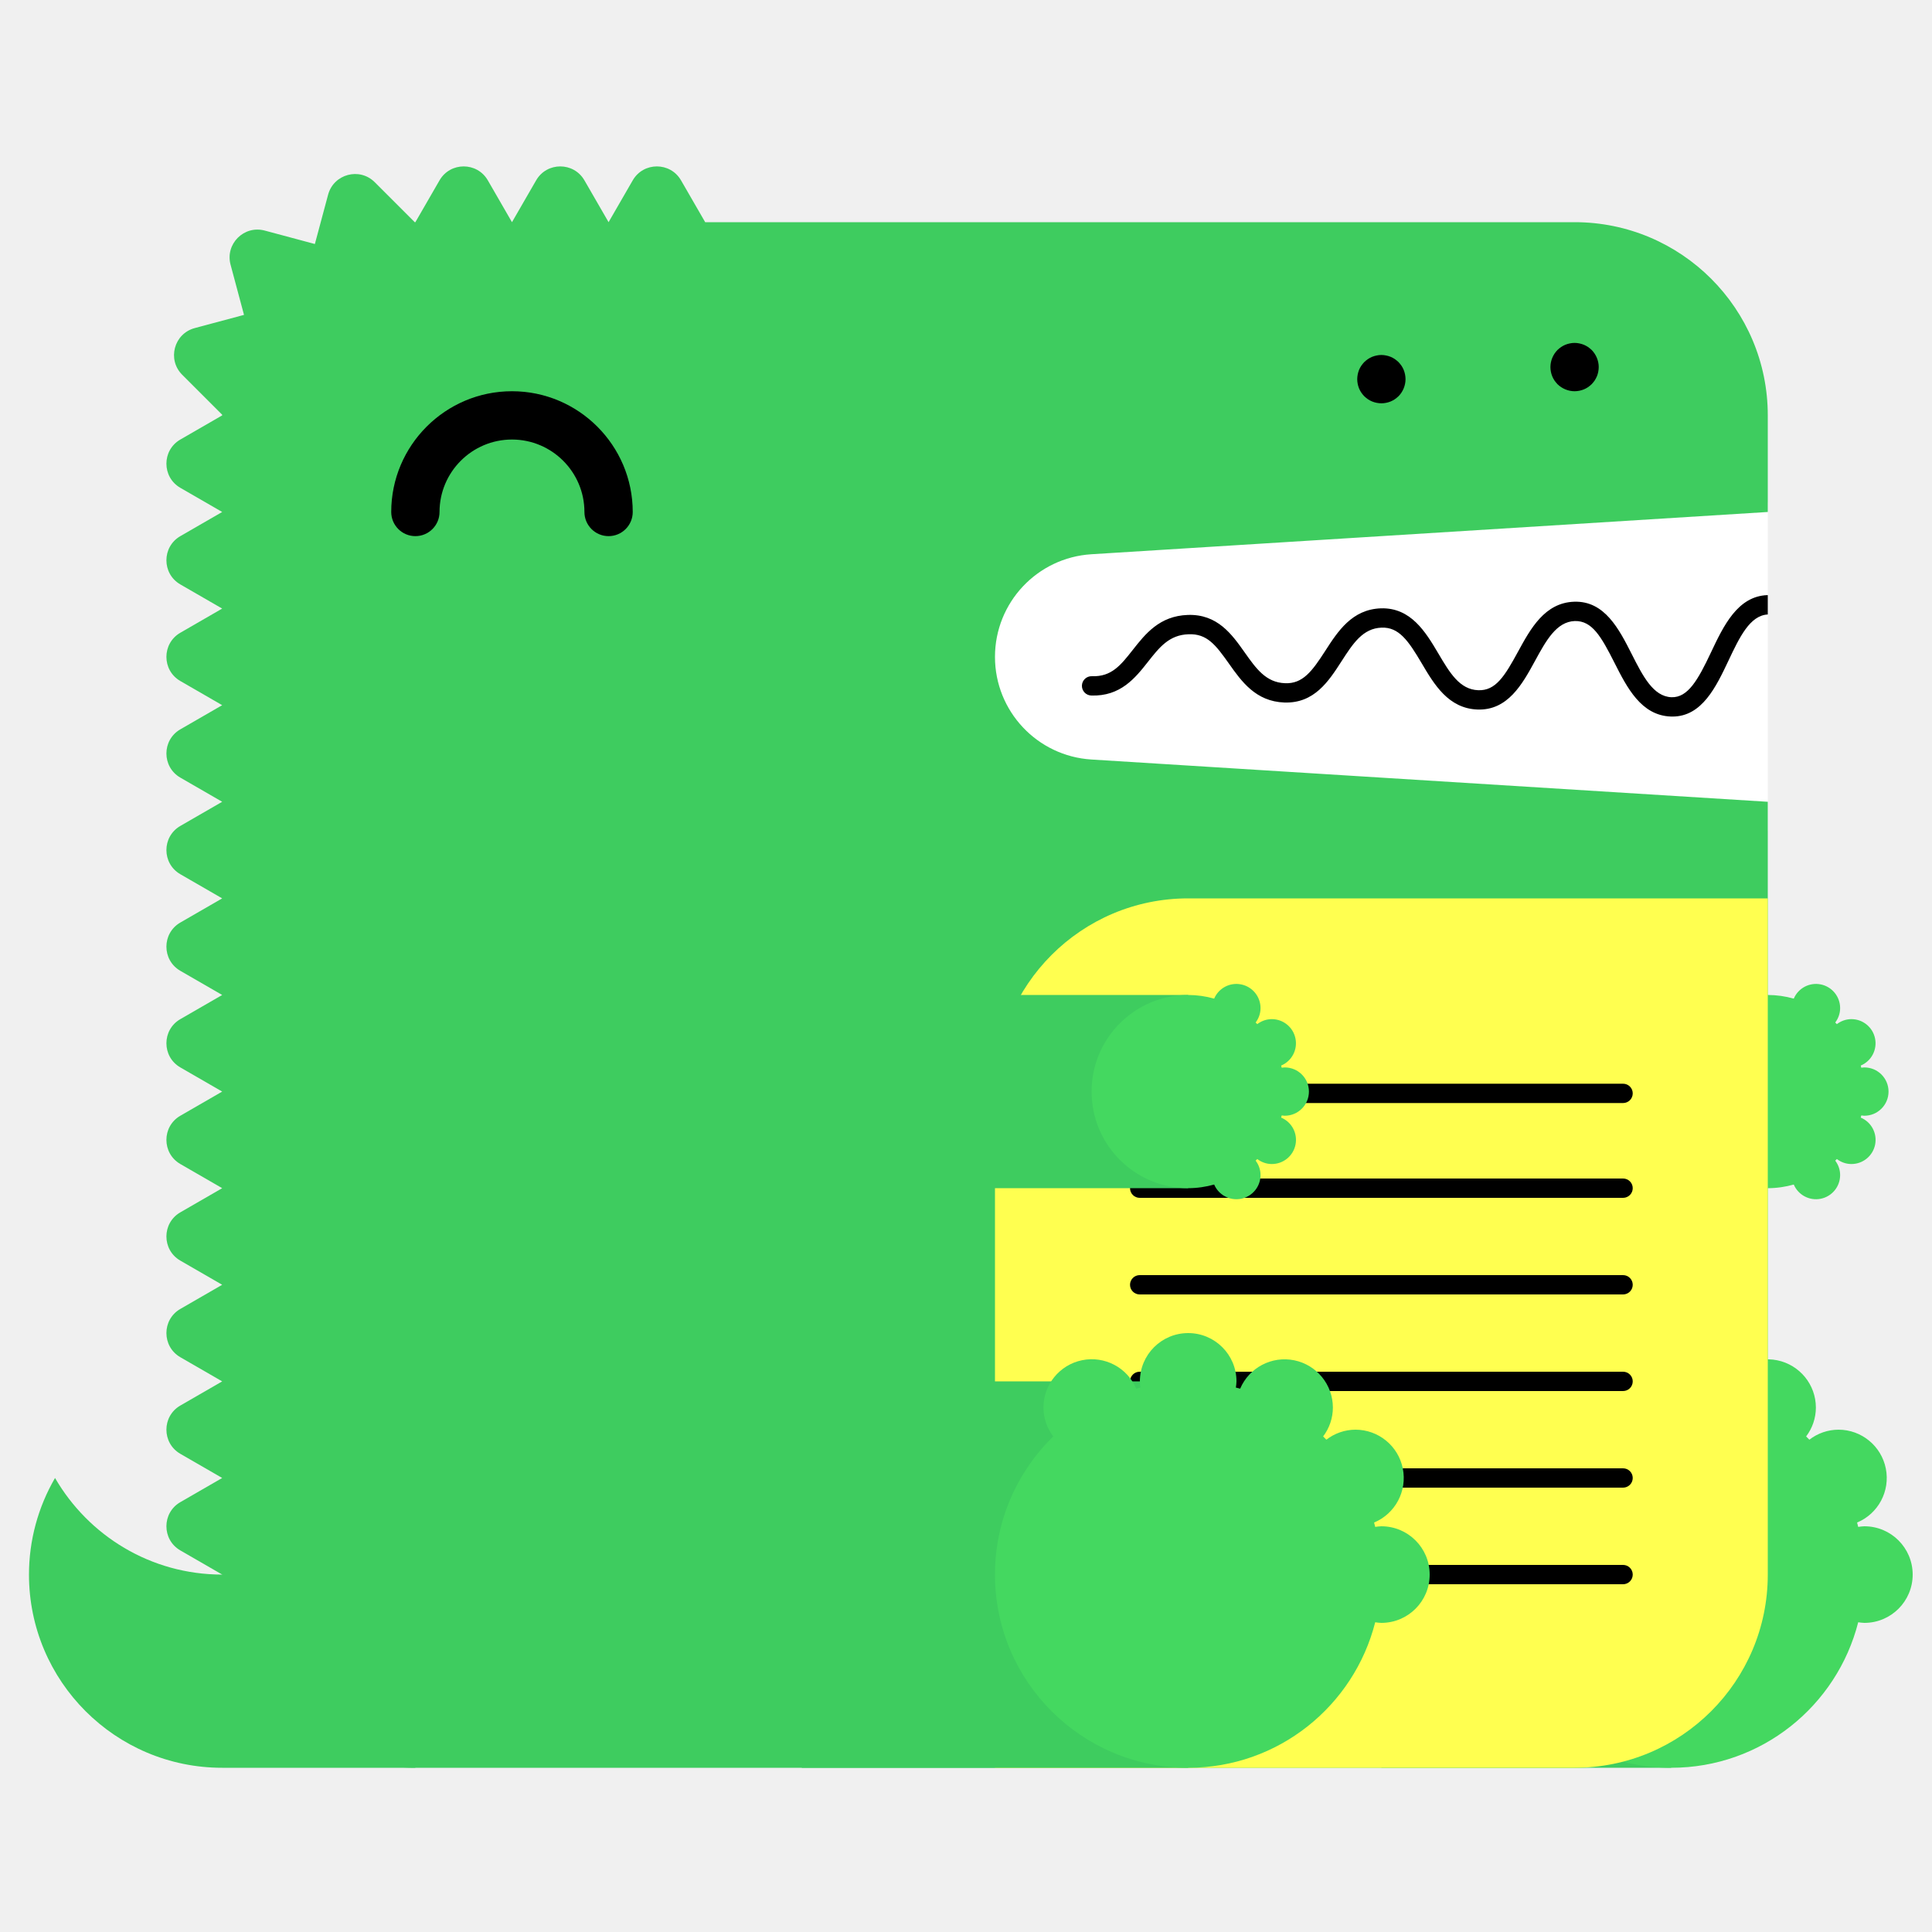
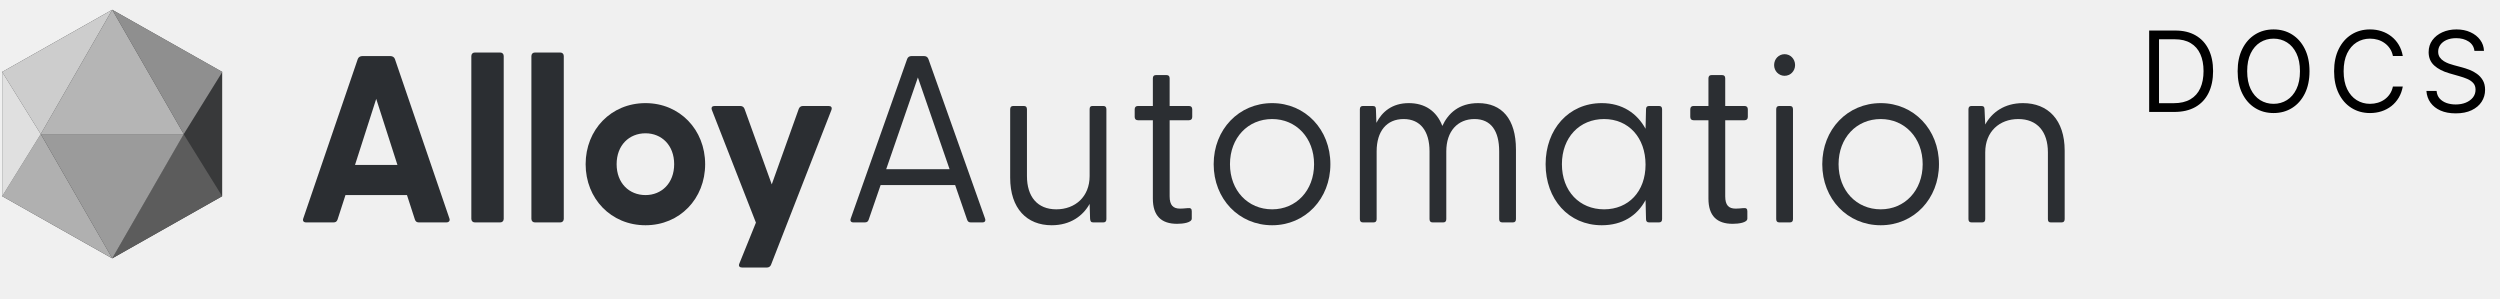
- <svg xmlns="http://www.w3.org/2000/svg" width="200" height="200" viewBox="0 0 200 200">
-   <g fill="none" fill-rule="evenodd">
-     <path fill="#FFF" d="M99 52h84v34H99z" />
-     <path d="M23 163c-7.398 0-13.843-4.027-17.303-10A19.886 19.886 0 0 0 3 163c0 11.046 8.954 20 20 20h20v-20H23z" fill="#3ECC5F" />
-     <path d="M112.98 57.376L183 53V43c0-11.046-8.954-20-20-20H73l-2.5-4.33c-1.112-1.925-3.889-1.925-5 0L63 23l-2.5-4.33c-1.111-1.925-3.889-1.925-5 0L53 23l-2.5-4.33c-1.111-1.925-3.889-1.925-5 0L43 23c-.022 0-.042.003-.065.003l-4.142-4.141c-1.57-1.571-4.252-.853-4.828 1.294l-1.369 5.104-5.192-1.392c-2.148-.575-4.111 1.389-3.535 3.536l1.39 5.193-5.102 1.367c-2.148.576-2.867 3.259-1.296 4.83l4.142 4.142c0 .021-.003.042-.003.064l-4.33 2.5c-1.925 1.111-1.925 3.889 0 5L23 53l-4.33 2.5c-1.925 1.111-1.925 3.889 0 5L23 63l-4.33 2.5c-1.925 1.111-1.925 3.889 0 5L23 73l-4.33 2.5c-1.925 1.111-1.925 3.889 0 5L23 83l-4.33 2.5c-1.925 1.111-1.925 3.889 0 5L23 93l-4.33 2.5c-1.925 1.111-1.925 3.889 0 5L23 103l-4.33 2.5c-1.925 1.111-1.925 3.889 0 5L23 113l-4.33 2.5c-1.925 1.111-1.925 3.889 0 5L23 123l-4.33 2.5c-1.925 1.111-1.925 3.889 0 5L23 133l-4.33 2.5c-1.925 1.111-1.925 3.889 0 5L23 143l-4.33 2.5c-1.925 1.111-1.925 3.889 0 5L23 153l-4.33 2.5c-1.925 1.111-1.925 3.889 0 5L23 163c0 11.046 8.954 20 20 20h120c11.046 0 20-8.954 20-20V83l-70.02-4.376A10.645 10.645 0 0 1 103 68c0-5.621 4.37-10.273 9.98-10.624" fill="#3ECC5F" />
-     <path fill="#3ECC5F" d="M143 183h30v-40h-30z" />
-     <path d="M193 158c-.219 0-.428.037-.639.064-.038-.15-.074-.301-.116-.451A5 5 0 0 0 190.32 148a4.96 4.96 0 0 0-3.016 1.036 26.531 26.531 0 0 0-.335-.336 4.955 4.955 0 0 0 1.011-2.987 5 5 0 0 0-9.599-1.959c-.148-.042-.297-.077-.445-.115.027-.211.064-.42.064-.639a5 5 0 0 0-5-5 5 5 0 0 0-5 5c0 .219.037.428.064.639-.148.038-.297.073-.445.115a4.998 4.998 0 0 0-9.599 1.959c0 1.125.384 2.151 1.011 2.987-3.717 3.632-6.031 8.693-6.031 14.3 0 11.046 8.954 20 20 20 9.339 0 17.16-6.41 19.361-15.064.211.027.42.064.639.064a5 5 0 0 0 5-5 5 5 0 0 0-5-5" fill="#44D860" />
-     <path fill="#3ECC5F" d="M153 123h30v-20h-30z" />
-     <path d="M193 115.5a2.5 2.5 0 1 0 0-5c-.109 0-.214.019-.319.032-.02-.075-.037-.15-.058-.225a2.501 2.501 0 0 0-.963-4.807c-.569 0-1.088.197-1.508.518a6.653 6.653 0 0 0-.168-.168c.314-.417.506-.931.506-1.494a2.5 2.5 0 0 0-4.8-.979A9.987 9.987 0 0 0 183 103c-5.522 0-10 4.478-10 10s4.478 10 10 10c.934 0 1.833-.138 2.69-.377a2.5 2.5 0 0 0 4.8-.979c0-.563-.192-1.077-.506-1.494.057-.055.113-.111.168-.168.42.321.939.518 1.508.518a2.5 2.5 0 0 0 .963-4.807c.021-.074.038-.15.058-.225.105.013.21.032.319.032" fill="#44D860" />
-     <path d="M63 55.5a2.5 2.5 0 0 1-2.5-2.5c0-4.136-3.364-7.5-7.5-7.5s-7.5 3.364-7.5 7.5a2.5 2.5 0 1 1-5 0c0-6.893 5.607-12.5 12.5-12.5S65.5 46.107 65.5 53a2.5 2.5 0 0 1-2.5 2.5" fill="#000" />
-     <path d="M103 183h60c11.046 0 20-8.954 20-20V93h-60c-11.046 0-20 8.954-20 20v70z" fill="#FFFF50" />
-     <path d="M168.02 124h-50.04a1 1 0 1 1 0-2h50.04a1 1 0 1 1 0 2m0 20h-50.04a1 1 0 1 1 0-2h50.04a1 1 0 1 1 0 2m0 20h-50.04a1 1 0 1 1 0-2h50.04a1 1 0 1 1 0 2m0-49.814h-50.04a1 1 0 1 1 0-2h50.04a1 1 0 1 1 0 2m0 19.814h-50.04a1 1 0 1 1 0-2h50.04a1 1 0 1 1 0 2m0 20h-50.04a1 1 0 1 1 0-2h50.04a1 1 0 1 1 0 2M183 61.611c-.012 0-.022-.006-.034-.005-3.09.105-4.552 3.196-5.842 5.923-1.346 2.85-2.387 4.703-4.093 4.647-1.889-.068-2.969-2.202-4.113-4.46-1.314-2.594-2.814-5.536-5.963-5.426-3.046.104-4.513 2.794-5.807 5.167-1.377 2.528-2.314 4.065-4.121 3.994-1.927-.07-2.951-1.805-4.136-3.813-1.321-2.236-2.848-4.75-5.936-4.664-2.994.103-4.465 2.385-5.763 4.4-1.373 2.13-2.335 3.428-4.165 3.351-1.973-.07-2.992-1.51-4.171-3.177-1.324-1.873-2.816-3.993-5.895-3.89-2.928.1-4.399 1.97-5.696 3.618-1.232 1.564-2.194 2.802-4.229 2.724a1 1 0 0 0-.072 2c3.017.101 4.545-1.8 5.872-3.487 1.177-1.496 2.193-2.787 4.193-2.855 1.926-.082 2.829 1.115 4.195 3.045 1.297 1.834 2.769 3.914 5.731 4.021 3.103.104 4.596-2.215 5.918-4.267 1.182-1.834 2.202-3.417 4.15-3.484 1.793-.067 2.769 1.35 4.145 3.681 1.297 2.197 2.766 4.686 5.787 4.796 3.125.108 4.634-2.62 5.949-5.035 1.139-2.088 2.214-4.06 4.119-4.126 1.793-.042 2.728 1.595 4.111 4.33 1.292 2.553 2.757 5.445 5.825 5.556l.169.003c3.064 0 4.518-3.075 5.805-5.794 1.139-2.41 2.217-4.68 4.067-4.773v-2z" fill="#000" />
-     <path fill="#3ECC5F" d="M83 183h40v-40H83z" />
-     <path d="M143 158c-.219 0-.428.037-.639.064-.038-.15-.074-.301-.116-.451A5 5 0 0 0 140.32 148a4.96 4.96 0 0 0-3.016 1.036 26.531 26.531 0 0 0-.335-.336 4.955 4.955 0 0 0 1.011-2.987 5 5 0 0 0-9.599-1.959c-.148-.042-.297-.077-.445-.115.027-.211.064-.42.064-.639a5 5 0 0 0-5-5 5 5 0 0 0-5 5c0 .219.037.428.064.639-.148.038-.297.073-.445.115a4.998 4.998 0 0 0-9.599 1.959c0 1.125.384 2.151 1.011 2.987-3.717 3.632-6.031 8.693-6.031 14.3 0 11.046 8.954 20 20 20 9.339 0 17.16-6.41 19.361-15.064.211.027.42.064.639.064a5 5 0 0 0 5-5 5 5 0 0 0-5-5" fill="#44D860" />
-     <path fill="#3ECC5F" d="M83 123h40v-20H83z" />
-     <path d="M133 115.5a2.5 2.5 0 1 0 0-5c-.109 0-.214.019-.319.032-.02-.075-.037-.15-.058-.225a2.501 2.501 0 0 0-.963-4.807c-.569 0-1.088.197-1.508.518a6.653 6.653 0 0 0-.168-.168c.314-.417.506-.931.506-1.494a2.5 2.5 0 0 0-4.8-.979A9.987 9.987 0 0 0 123 103c-5.522 0-10 4.478-10 10s4.478 10 10 10c.934 0 1.833-.138 2.69-.377a2.5 2.5 0 0 0 4.8-.979c0-.563-.192-1.077-.506-1.494.057-.055.113-.111.168-.168.42.321.939.518 1.508.518a2.5 2.5 0 0 0 .963-4.807c.021-.074.038-.15.058-.225.105.013.21.032.319.032" fill="#44D860" />
-     <path d="M143 41.75c-.16 0-.33-.02-.49-.05a2.52 2.52 0 0 1-.47-.14c-.15-.06-.29-.14-.431-.23-.13-.09-.259-.2-.38-.31-.109-.12-.219-.24-.309-.38s-.17-.28-.231-.43a2.619 2.619 0 0 1-.189-.96c0-.16.02-.33.05-.49.03-.16.08-.31.139-.47.061-.15.141-.29.231-.43.09-.13.2-.26.309-.38.121-.11.25-.22.38-.31.141-.09.281-.17.431-.23.149-.06.31-.11.47-.14.32-.07.65-.07.98 0 .159.03.32.08.47.14.149.06.29.14.43.23.13.09.259.2.38.31.11.12.22.25.31.38.09.14.17.28.23.43.06.16.11.31.14.47.029.16.05.33.05.49 0 .66-.271 1.31-.73 1.77-.121.11-.25.22-.38.31-.14.09-.281.17-.43.23a2.565 2.565 0 0 1-.96.19m20-1.25c-.66 0-1.3-.27-1.771-.73a3.802 3.802 0 0 1-.309-.38c-.09-.14-.17-.28-.231-.43a2.619 2.619 0 0 1-.189-.96c0-.66.27-1.3.729-1.77.121-.11.25-.22.38-.31.141-.09.281-.17.431-.23.149-.06.31-.11.47-.14.32-.07.66-.07.98 0 .159.03.32.08.47.14.149.06.29.14.43.23.13.09.259.2.38.31.459.47.73 1.11.73 1.77 0 .16-.021.33-.05.49-.03.16-.08.32-.14.47-.07.15-.14.29-.23.43-.09.13-.2.26-.31.38-.121.11-.25.22-.38.31-.14.09-.281.17-.43.23a2.565 2.565 0 0 1-.96.19" fill="#000" />
-   </g>
+ <svg xmlns="http://www.w3.org/2000/svg" width="201" height="24" viewBox="0 0 201 24" fill="none">
+   <path d="M9.019 0.786L17.864 5.782V15.774L9.019 20.77L0.174 15.774V5.782L9.019 0.786Z" fill="#38393A" />
+   <path d="M9.026 0.786L14.775 10.778H3.277L9.026 0.786Z" fill="#B5B5B5" />
+   <path d="M9.025 0.786L17.877 5.782L14.775 10.778L9.025 0.786Z" fill="#8F8F8F" />
+   <path d="M9.023 0.786L3.276 10.778L0.174 5.782L9.023 0.786Z" fill="#CDCDCD" />
+   <path d="M14.761 10.78L17.862 15.776L9.025 20.772L14.761 10.78Z" fill="#5C5C5C" />
+   <path d="M0.174 15.775L3.276 10.779L9.026 20.771L0.174 15.775Z" fill="#B0B0B0" />
+   <path d="M9.025 20.771L3.276 10.779L14.775 10.779L9.025 20.771Z" fill="#9B9B9B" />
+   <path d="M3.276 10.781L0.175 15.777L0.175 5.785L3.276 10.781Z" fill="#E0E0E0" />
+   <path d="M24.61 17.881C24.404 17.881 24.31 17.747 24.385 17.556L28.768 4.738C28.825 4.586 28.974 4.509 29.124 4.509H31.391C31.541 4.509 31.691 4.586 31.747 4.738L36.13 17.556C36.205 17.747 36.092 17.881 35.886 17.881H33.676C33.526 17.881 33.414 17.823 33.358 17.652L32.721 15.684H27.776L27.139 17.652C27.083 17.823 26.97 17.881 26.82 17.881H24.61ZM28.544 13.258H31.953L30.248 7.948L28.544 13.258Z" fill="#2B2E32" />
+   <path d="M38.176 17.881C38.008 17.881 37.895 17.766 37.895 17.594V4.509C37.895 4.337 38.008 4.223 38.176 4.223H40.218C40.387 4.223 40.499 4.337 40.499 4.509V17.594C40.499 17.766 40.387 17.881 40.218 17.881H38.176Z" fill="#2B2E32" />
+   <path d="M43.005 17.881C42.837 17.881 42.724 17.766 42.724 17.594V4.509C42.724 4.337 42.837 4.223 43.005 4.223H45.047C45.216 4.223 45.328 4.337 45.328 4.509V17.594C45.328 17.766 45.216 17.881 45.047 17.881H43.005Z" fill="#2B2E32" />
+   <path d="M51.899 18.11C49.127 18.11 47.085 15.971 47.085 13.201C47.085 10.431 49.127 8.291 51.899 8.291C54.653 8.291 56.694 10.431 56.694 13.201C56.694 15.971 54.653 18.11 51.899 18.11ZM49.577 13.201C49.577 14.729 50.588 15.684 51.899 15.684C53.192 15.684 54.203 14.729 54.203 13.201C54.203 11.672 53.192 10.717 51.899 10.717C50.588 10.717 49.577 11.672 49.577 13.201Z" fill="#2B2E32" />
+   <path d="M59.671 21.51C59.465 21.51 59.352 21.396 59.446 21.186L60.776 17.9L57.236 8.845C57.161 8.635 57.254 8.521 57.46 8.521H59.521C59.671 8.521 59.802 8.597 59.858 8.75L62.049 14.824L64.222 8.75C64.278 8.597 64.409 8.521 64.559 8.521H66.62C66.826 8.521 66.919 8.635 66.845 8.845L61.993 21.281C61.937 21.434 61.806 21.51 61.656 21.51H59.671Z" fill="#2B2E32" />
+   <path d="M68.61 17.881C68.404 17.881 68.329 17.747 68.404 17.556L72.937 4.738C72.993 4.586 73.124 4.509 73.274 4.509H74.304C74.454 4.509 74.585 4.586 74.641 4.738L79.193 17.556C79.268 17.747 79.193 17.881 78.987 17.881H78.05C77.9 17.881 77.807 17.823 77.751 17.652L76.795 14.882H70.801L69.846 17.652C69.79 17.823 69.696 17.881 69.528 17.881H68.61ZM71.251 13.602H76.346L73.798 6.228L71.251 13.602Z" fill="#2B2E32" />
+   <path d="M84.552 18.11C82.567 18.11 81.218 16.773 81.218 14.29V8.788C81.218 8.616 81.293 8.521 81.462 8.521H82.323C82.492 8.521 82.567 8.616 82.567 8.788V14.156C82.567 15.818 83.41 16.83 84.927 16.83C86.444 16.83 87.606 15.818 87.606 14.156V8.788C87.606 8.616 87.662 8.521 87.83 8.521H88.711C88.879 8.521 88.954 8.616 88.954 8.788V17.613C88.954 17.785 88.879 17.881 88.711 17.881H87.905C87.718 17.881 87.662 17.804 87.643 17.594L87.606 16.391C87.081 17.346 86.07 18.11 84.552 18.11Z" fill="#2B2E32" />
+   <path d="M94.638 17.995C93.364 17.995 92.69 17.346 92.69 15.971V9.667H91.491C91.323 9.667 91.229 9.571 91.229 9.399V8.788C91.229 8.616 91.323 8.521 91.491 8.521H92.69V6.305C92.69 6.133 92.765 6.037 92.934 6.037H93.795C93.964 6.037 94.039 6.133 94.039 6.305V8.521H95.593C95.762 8.521 95.856 8.616 95.856 8.788V9.399C95.856 9.571 95.762 9.667 95.593 9.667H94.039V15.78C94.039 16.505 94.32 16.773 94.882 16.773C95.031 16.773 95.294 16.754 95.462 16.735C95.743 16.697 95.818 16.792 95.818 16.983V17.575C95.818 17.9 95.125 17.995 94.638 17.995Z" fill="#2B2E32" />
+   <path d="M102.28 18.11C99.602 18.11 97.579 15.99 97.579 13.201C97.579 10.412 99.602 8.291 102.28 8.291C104.94 8.291 106.963 10.412 106.963 13.201C106.963 15.99 104.94 18.11 102.28 18.11ZM98.89 13.201C98.89 15.321 100.332 16.83 102.28 16.83C104.209 16.83 105.652 15.321 105.652 13.201C105.652 11.08 104.209 9.571 102.28 9.571C100.332 9.571 98.89 11.08 98.89 13.201Z" fill="#2B2E32" />
+   <path d="M109.577 17.881C109.408 17.881 109.333 17.785 109.333 17.613V8.788C109.333 8.616 109.408 8.521 109.577 8.521H110.363C110.551 8.521 110.625 8.597 110.625 8.807L110.663 9.877C111.112 8.998 111.918 8.291 113.267 8.291C114.54 8.291 115.496 8.903 115.964 10.125C116.432 9.113 117.294 8.291 118.848 8.291C120.74 8.291 121.883 9.552 121.883 12.016V17.613C121.883 17.785 121.808 17.881 121.639 17.881H120.778C120.609 17.881 120.534 17.785 120.534 17.613V12.169C120.534 10.526 119.879 9.571 118.549 9.571C117.2 9.571 116.282 10.546 116.282 12.169V17.613C116.282 17.785 116.207 17.881 116.039 17.881H115.177C115.009 17.881 114.934 17.785 114.934 17.613V12.169C114.934 10.526 114.184 9.571 112.854 9.571C111.487 9.571 110.682 10.546 110.682 12.169V17.613C110.682 17.785 110.607 17.881 110.438 17.881H109.577Z" fill="#2B2E32" />
+   <path d="M128.781 18.11C126.102 18.11 124.267 16.009 124.267 13.201C124.267 10.412 126.102 8.291 128.781 8.291C130.429 8.291 131.628 9.113 132.302 10.354L132.34 8.788C132.34 8.616 132.415 8.521 132.583 8.521H133.389C133.557 8.521 133.632 8.616 133.632 8.788V17.613C133.632 17.785 133.557 17.881 133.389 17.881H132.583C132.415 17.881 132.34 17.785 132.34 17.613L132.302 16.085C131.628 17.346 130.429 18.11 128.781 18.11ZM125.578 13.201C125.578 15.378 127.001 16.83 128.968 16.83C130.935 16.83 132.302 15.398 132.302 13.239C132.302 11.061 130.935 9.571 128.968 9.571C127.001 9.571 125.578 11.042 125.578 13.201Z" fill="#2B2E32" />
+   <path d="M139.307 17.995C138.033 17.995 137.359 17.346 137.359 15.971V9.667H136.16C135.992 9.667 135.898 9.571 135.898 9.399V8.788C135.898 8.616 135.992 8.521 136.16 8.521H137.359V6.305C137.359 6.133 137.434 6.037 137.603 6.037H138.464C138.633 6.037 138.708 6.133 138.708 6.305V8.521H140.262C140.431 8.521 140.525 8.616 140.525 8.788V9.399C140.525 9.571 140.431 9.667 140.262 9.667H138.708V15.78C138.708 16.505 138.989 16.773 139.551 16.773C139.7 16.773 139.963 16.754 140.131 16.735C140.412 16.697 140.487 16.792 140.487 16.983V17.575C140.487 17.9 139.794 17.995 139.307 17.995Z" fill="#2B2E32" />
+   <path d="M143.482 6.095C143.013 6.095 142.639 5.713 142.639 5.235C142.639 4.738 143.013 4.356 143.482 4.356C143.95 4.356 144.325 4.738 144.325 5.235C144.325 5.713 143.95 6.095 143.482 6.095ZM142.807 17.613V8.788C142.807 8.616 142.882 8.521 143.051 8.521H143.912C144.081 8.521 144.156 8.616 144.156 8.788V17.613C144.156 17.785 144.081 17.881 143.912 17.881H143.051C142.882 17.881 142.807 17.785 142.807 17.613Z" fill="#2B2E32" />
+   <path d="M151.211 18.11C148.533 18.11 146.51 15.99 146.51 13.201C146.51 10.412 148.533 8.291 151.211 8.291C153.871 8.291 155.894 10.412 155.894 13.201C155.894 15.99 153.871 18.11 151.211 18.11ZM147.821 13.201C147.821 15.321 149.263 16.83 151.211 16.83C153.14 16.83 154.583 15.321 154.583 13.201C154.583 11.08 153.14 9.571 151.211 9.571C149.263 9.571 147.821 11.08 147.821 13.201Z" fill="#2B2E32" />
+   <path d="M158.508 17.881C158.339 17.881 158.264 17.785 158.264 17.613V8.788C158.264 8.616 158.339 8.521 158.508 8.521H159.294C159.482 8.521 159.557 8.597 159.557 8.807L159.613 10.011C160.137 9.056 161.13 8.291 162.647 8.291C164.651 8.291 166 9.629 166 12.112V17.613C166 17.785 165.925 17.881 165.756 17.881H164.876C164.708 17.881 164.651 17.785 164.651 17.613V12.246C164.651 10.584 163.79 9.571 162.272 9.571C160.755 9.571 159.613 10.584 159.613 12.246V17.613C159.613 17.785 159.538 17.881 159.369 17.881H158.508Z" fill="#2B2E32" />
+   <path d="M174.812 9H172.793V2.455H174.902C175.537 2.455 176.08 2.586 176.532 2.848C176.984 3.108 177.33 3.482 177.571 3.969C177.811 4.455 177.932 5.037 177.932 5.714C177.932 6.396 177.81 6.983 177.567 7.476C177.325 7.966 176.971 8.343 176.506 8.607C176.042 8.869 175.477 9 174.812 9ZM173.585 8.297H174.761C175.303 8.297 175.751 8.192 176.107 7.984C176.463 7.775 176.728 7.478 176.903 7.092C177.077 6.706 177.165 6.247 177.165 5.714C177.165 5.186 177.078 4.731 176.906 4.35C176.733 3.966 176.475 3.672 176.132 3.468C175.789 3.261 175.362 3.158 174.851 3.158H173.585V8.297ZM185.684 5.727C185.684 6.418 185.559 7.014 185.31 7.517C185.061 8.02 184.719 8.408 184.284 8.68C183.85 8.953 183.353 9.089 182.795 9.089C182.237 9.089 181.74 8.953 181.306 8.68C180.871 8.408 180.529 8.02 180.28 7.517C180.03 7.014 179.906 6.418 179.906 5.727C179.906 5.037 180.03 4.44 180.28 3.938C180.529 3.435 180.871 3.047 181.306 2.774C181.74 2.501 182.237 2.365 182.795 2.365C183.353 2.365 183.85 2.501 184.284 2.774C184.719 3.047 185.061 3.435 185.31 3.938C185.559 4.44 185.684 5.037 185.684 5.727ZM184.917 5.727C184.917 5.161 184.822 4.682 184.633 4.292C184.445 3.902 184.19 3.607 183.869 3.407C183.549 3.207 183.191 3.107 182.795 3.107C182.399 3.107 182.04 3.207 181.718 3.407C181.398 3.607 181.144 3.902 180.954 4.292C180.766 4.682 180.673 5.161 180.673 5.727C180.673 6.294 180.766 6.772 180.954 7.162C181.144 7.552 181.398 7.847 181.718 8.048C182.04 8.248 182.399 8.348 182.795 8.348C183.191 8.348 183.549 8.248 183.869 8.048C184.19 7.847 184.445 7.552 184.633 7.162C184.822 6.772 184.917 6.294 184.917 5.727ZM193.184 4.5H192.391C192.344 4.272 192.262 4.072 192.145 3.899C192.03 3.727 191.889 3.582 191.723 3.464C191.559 3.345 191.377 3.256 191.177 3.196C190.976 3.136 190.768 3.107 190.55 3.107C190.154 3.107 189.795 3.207 189.473 3.407C189.154 3.607 188.899 3.902 188.709 4.292C188.522 4.682 188.428 5.161 188.428 5.727C188.428 6.294 188.522 6.772 188.709 7.162C188.899 7.552 189.154 7.847 189.473 8.048C189.795 8.248 190.154 8.348 190.55 8.348C190.768 8.348 190.976 8.318 191.177 8.259C191.377 8.199 191.559 8.11 191.723 7.993C191.889 7.874 192.03 7.728 192.145 7.555C192.262 7.381 192.344 7.18 192.391 6.955H193.184C193.124 7.289 193.016 7.588 192.858 7.853C192.7 8.117 192.504 8.342 192.27 8.527C192.035 8.71 191.772 8.85 191.48 8.946C191.191 9.042 190.881 9.089 190.55 9.089C189.992 9.089 189.496 8.953 189.061 8.68C188.626 8.408 188.284 8.02 188.035 7.517C187.786 7.014 187.661 6.418 187.661 5.727C187.661 5.037 187.786 4.44 188.035 3.938C188.284 3.435 188.626 3.047 189.061 2.774C189.496 2.501 189.992 2.365 190.55 2.365C190.881 2.365 191.191 2.413 191.48 2.509C191.772 2.605 192.035 2.745 192.27 2.931C192.504 3.114 192.7 3.338 192.858 3.602C193.016 3.864 193.124 4.163 193.184 4.5ZM198.944 4.091C198.906 3.767 198.75 3.516 198.478 3.337C198.205 3.158 197.87 3.068 197.474 3.068C197.184 3.068 196.931 3.115 196.713 3.209C196.498 3.303 196.33 3.431 196.208 3.596C196.089 3.76 196.029 3.946 196.029 4.155C196.029 4.33 196.071 4.48 196.154 4.605C196.239 4.729 196.348 4.832 196.48 4.915C196.612 4.996 196.751 5.064 196.896 5.117C197.04 5.168 197.174 5.21 197.295 5.241L197.96 5.42C198.13 5.465 198.32 5.527 198.529 5.606C198.74 5.685 198.941 5.792 199.133 5.929C199.327 6.063 199.486 6.235 199.612 6.446C199.738 6.657 199.801 6.916 199.801 7.223C199.801 7.577 199.708 7.896 199.523 8.182C199.339 8.467 199.071 8.694 198.717 8.863C198.366 9.031 197.939 9.115 197.436 9.115C196.967 9.115 196.561 9.039 196.218 8.888C195.877 8.737 195.609 8.526 195.413 8.255C195.219 7.985 195.109 7.67 195.083 7.312H195.902C195.923 7.56 196.006 7.764 196.151 7.926C196.298 8.086 196.483 8.205 196.707 8.284C196.933 8.361 197.176 8.399 197.436 8.399C197.738 8.399 198.01 8.35 198.251 8.252C198.491 8.152 198.682 8.013 198.823 7.837C198.963 7.658 199.034 7.449 199.034 7.21C199.034 6.993 198.973 6.816 198.852 6.68C198.73 6.543 198.57 6.433 198.372 6.347C198.174 6.262 197.96 6.188 197.73 6.124L196.924 5.893C196.413 5.746 196.008 5.537 195.71 5.264C195.412 4.991 195.262 4.634 195.262 4.193C195.262 3.827 195.361 3.507 195.56 3.234C195.76 2.96 196.028 2.746 196.365 2.595C196.704 2.442 197.082 2.365 197.5 2.365C197.922 2.365 198.297 2.441 198.625 2.592C198.953 2.741 199.213 2.946 199.404 3.206C199.598 3.466 199.701 3.761 199.711 4.091H198.944Z" fill="black" />
</svg>
